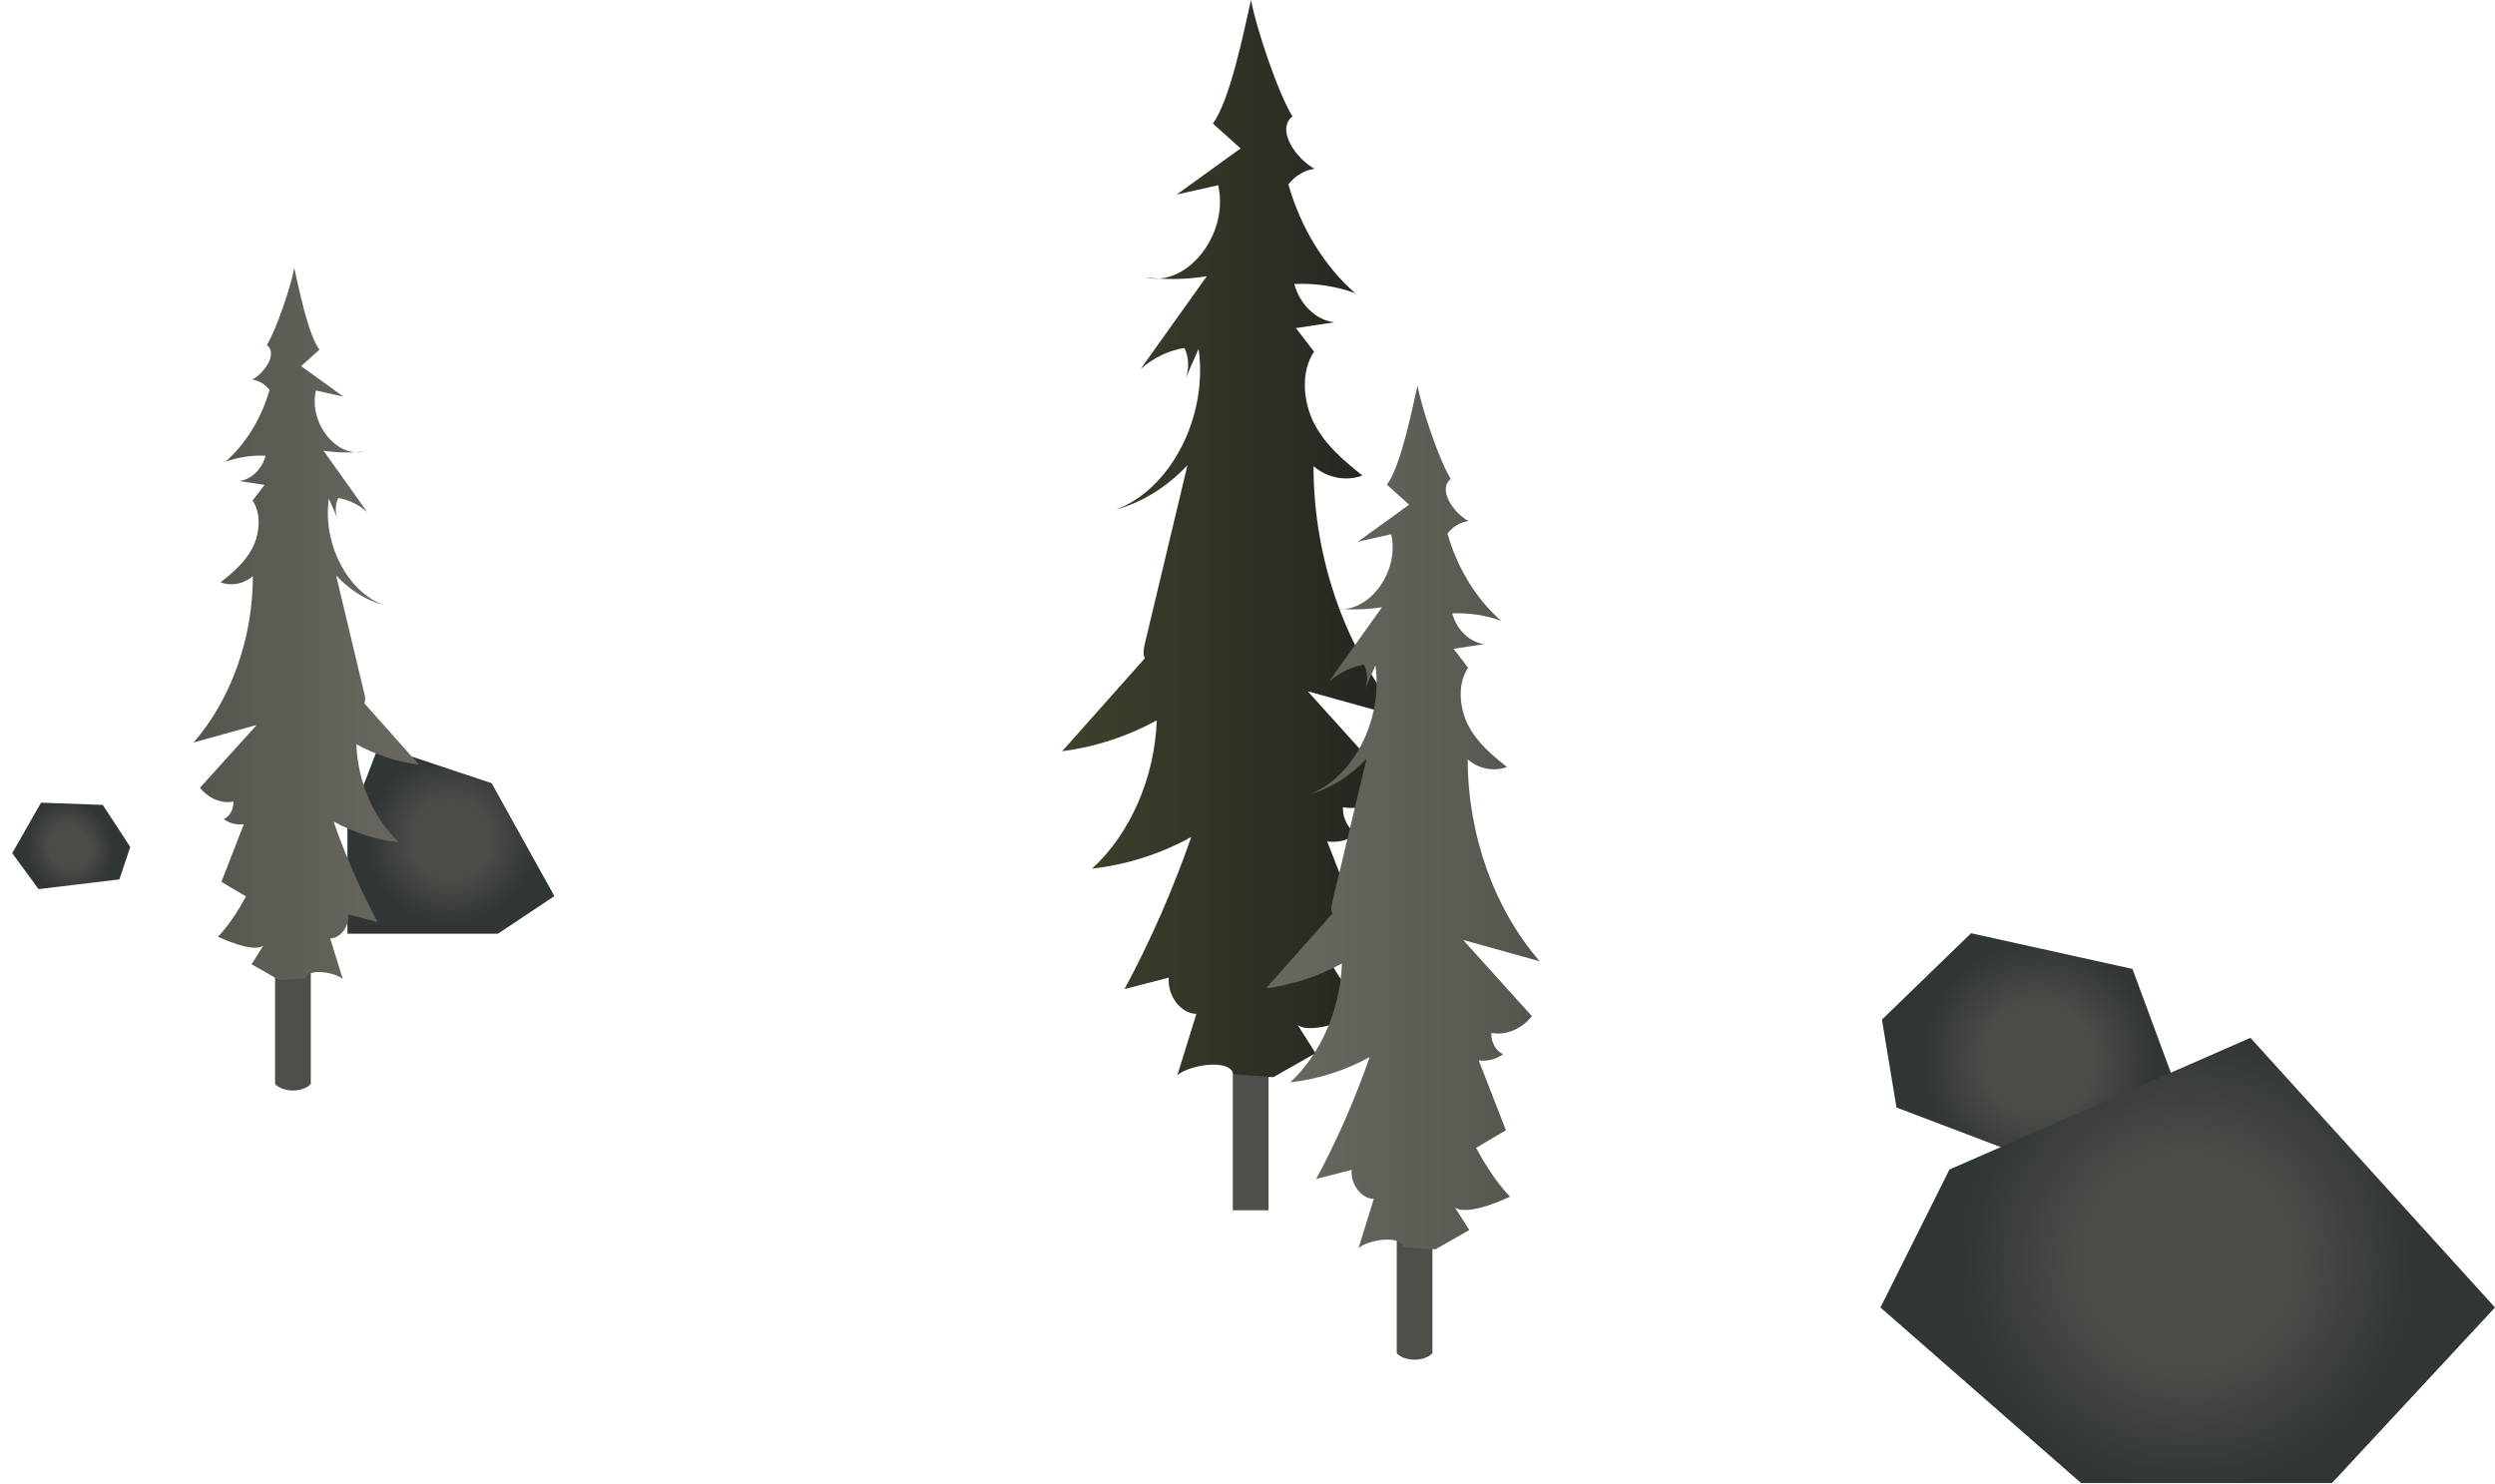
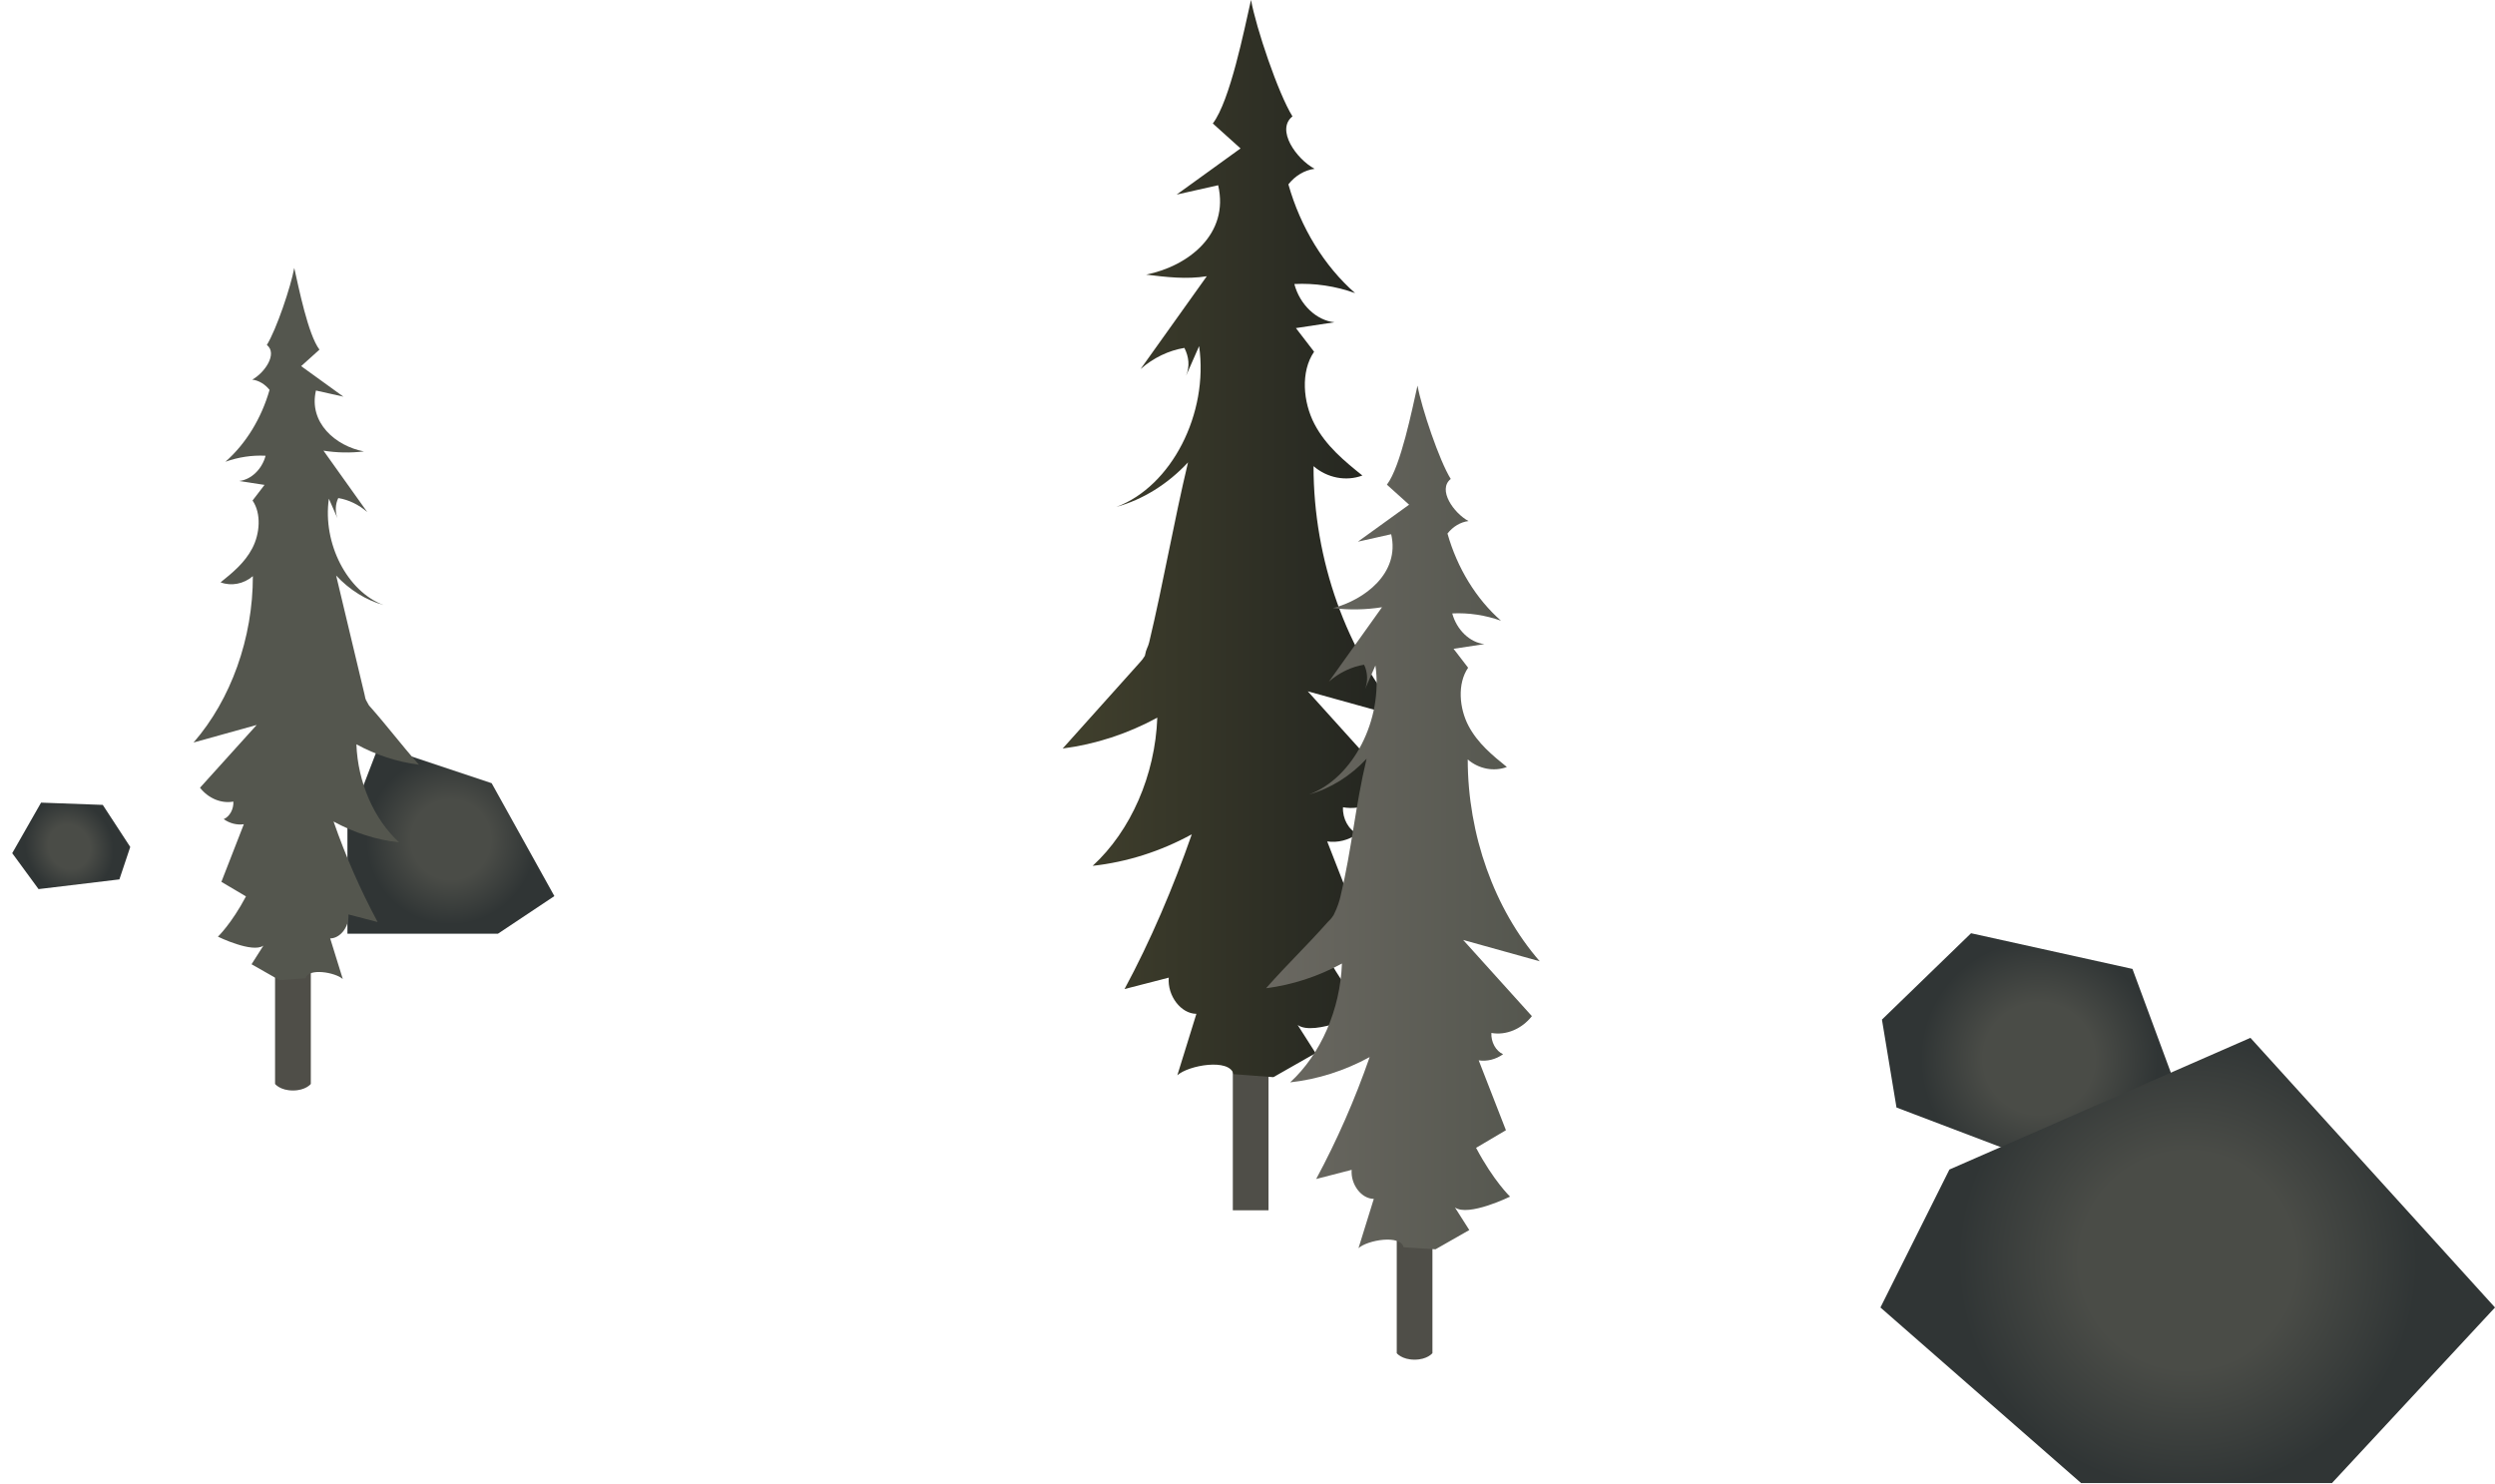
<svg xmlns="http://www.w3.org/2000/svg" version="1.1" id="Layer_1" x="0px" y="0px" viewBox="0 0 397.86 236.5" style="enable-background:new 0 0 397.86 236.5;" xml:space="preserve">
  <defs id="defs74" />
  <style type="text/css" id="style2">
	.st0{fill:#4F4E48;}
	.st1{fill:url(#SVGID_1_);}
	.st2{fill:url(#SVGID_2_);}
	.st3{fill:url(#SVGID_3_);}
	.st4{fill:url(#SVGID_4_);}
	.st5{fill:url(#SVGID_5_);}
	.st6{fill:url(#SVGID_6_);}
	.st7{fill:url(#SVGID_7_);}
</style>
  <g id="g69">
    <rect x="196.59" y="164.03" class="st0" width="5.69" height="28.97" id="rect4" />
    <g id="g13">
      <linearGradient id="SVGID_1_" gradientUnits="userSpaceOnUse" x1="319.18" y1="85.886" x2="383.97" y2="85.886" gradientTransform="matrix(0.8394 0 0 1 -98.5192 0)">
        <stop offset="0" style="stop-color:#41402D" id="stop6" />
        <stop offset="0.958" style="stop-color:#232520" id="stop8" />
      </linearGradient>
-       <path class="st1" d="M203.06,171.77c2.24-1.28,4.48-2.56,6.73-3.83c-0.95-1.5-1.9-3-2.86-4.49c2.67,1.9,10.96-2.16,10.96-2.16    s-3.29-3.13-6.76-9.71c1.98-1.17,3.96-2.34,5.93-3.51c-1.81-4.63-3.61-9.26-5.42-13.89c1.67,0.24,3.4-0.19,4.85-1.22    c-1.43-0.61-2.43-2.43-2.33-4.23c2.92,0.52,6.03-0.77,8.05-3.34c-4.56-5.05-9.11-10.1-13.67-15.15    c5.08,1.41,10.15,2.82,15.23,4.23c-9.03-10.36-14.32-25.19-14.31-40.13c2.21,1.89,5.19,2.46,7.79,1.49    c-2.86-2.3-5.8-4.71-7.63-8.19c-1.83-3.48-2.26-8.37-0.07-11.55c-0.97-1.26-1.93-2.51-2.9-3.77c2.05-0.31,4.09-0.62,6.14-0.93    c-2.88-0.3-5.52-2.81-6.39-6.1c3.27-0.16,6.56,0.33,9.69,1.45c-4.92-4.31-8.69-10.45-10.64-17.34c1.08-1.38,2.6-2.28,4.18-2.48    c-2.93-1.58-6.21-6.23-3.53-8.36c-2.29-3.69-5.79-14.09-6.61-18.57c-1.08,4.73-3.33,16.07-6.09,19.7    c1.47,1.33,2.95,2.65,4.42,3.98c-3.4,2.45-6.79,4.91-10.19,7.36c2.21-0.5,4.42-0.99,6.62-1.49c1.81,7.76-4.95,16.35-11.57,14.69    c3.24,0.4,6.52,0.34,9.76-0.18c-3.52,4.93-7.04,9.87-10.56,14.8c2.05-1.79,4.47-2.96,6.99-3.37c0.72,1.46,0.79,3.34,0.19,4.86    c0.69-1.57,1.38-3.14,2.07-4.71c1.54,10.78-4.42,22.37-13.18,25.64c4.22-1.17,8.19-3.64,11.41-7.1    c-2.28,9.55-4.56,19.1-6.84,28.64c-0.2,0.85-0.33,1.97,0.3,2.43c0.63,0.47,1.23-1.29,0.5-1.13c-4.65,5.23-9.3,10.46-13.95,15.69    c5.21-0.67,10.32-2.33,15.09-4.92c-0.34,9.16-4.21,18.04-10.31,23.63c5.46-0.6,10.83-2.3,15.81-5.03    c-2.94,8.43-6.5,16.56-10.64,24.24c2.35-0.61,4.7-1.22,7.05-1.82c-0.23,2.91,1.95,5.76,4.41,5.77c-1.01,3.27-2.03,6.53-3.04,9.8    c1.79-1.62,8.34-2.75,8.96-0.18" id="path11" />
+       <path class="st1" d="m 203.06,171.77 c 2.24,-1.28 4.48,-2.56 6.73,-3.83 -0.95,-1.5 -1.9,-3 -2.86,-4.49 2.67,1.9 10.96,-2.16 10.96,-2.16 0,0 -3.29,-3.13 -6.76,-9.71 1.98,-1.17 3.96,-2.34 5.93,-3.51 -1.81,-4.63 -3.61,-9.26 -5.42,-13.89 1.67,0.24 3.4,-0.19 4.85,-1.22 -1.43,-0.61 -2.43,-2.43 -2.33,-4.23 2.92,0.52 6.03,-0.77 8.05,-3.34 -4.56,-5.05 -9.11,-10.1 -13.67,-15.15 5.08,1.41 10.15,2.82 15.23,4.23 -9.03,-10.36 -14.32,-25.19 -14.31,-40.13 2.21,1.89 5.19,2.46 7.79,1.49 -2.86,-2.3 -5.8,-4.71 -7.63,-8.19 -1.83,-3.48 -2.26,-8.37 -0.07,-11.55 -0.97,-1.26 -1.93,-2.51 -2.9,-3.77 2.05,-0.31 4.09,-0.62 6.14,-0.93 -2.88,-0.3 -5.52,-2.81 -6.39,-6.1 3.27,-0.16 6.56,0.33 9.69,1.45 -4.92,-4.31 -8.69,-10.45 -10.64,-17.34 1.08,-1.38 2.6,-2.28 4.18,-2.48 -2.93,-1.58 -6.21,-6.23 -3.53,-8.36 -2.29,-3.69 -5.79,-14.09 -6.61,-18.57 -1.08,4.73 -3.33,16.07 -6.09,19.7 1.47,1.33 2.95,2.65 4.42,3.98 -3.4,2.45 -6.79,4.91 -10.19,7.36 2.21,-0.5 4.42,-0.99 6.62,-1.49 1.81,7.76 -4.739,12.905 -11.484,14.252 3.24,0.4 6.434,0.778 9.674,0.258 -3.52,4.93 -7.04,9.87 -10.56,14.8 2.05,-1.79 4.47,-2.96 6.99,-3.37 0.72,1.46 0.876,2.902 0.276,4.422 l 2.07,-4.71 c 1.54,10.78 -4.42,22.37 -13.18,25.64 4.22,-1.17 8.19,-3.64 11.41,-7.1 -2.28,9.55 -3.918,19.163 -6.198,28.703 -0.2,0.85 -0.455,0.905 -0.686,2.148 -0.341,0.548 -0.359,0.542 -0.807,1.062 l -12.298,13.717 c 5.21,-0.67 10.32,-2.33 15.09,-4.92 -0.34,9.16 -4.21,18.04 -10.31,23.63 5.46,-0.6 10.83,-2.3 15.81,-5.03 -2.94,8.43 -6.586,16.998 -10.726,24.678 2.35,-0.61 4.7,-1.22 7.05,-1.82 -0.23,2.91 1.95,5.76 4.41,5.77 -1.01,3.27 -2.03,6.53 -3.04,9.8 1.79,-1.62 8.34,-2.75 8.96,-0.18" id="path11" style="fill:url(#SVGID_1_)" />
    </g>
    <radialGradient id="SVGID_2_" cx="-2343.604" cy="1221.538" r="10.578" gradientTransform="matrix(0.5829,-0.2963,0.3288,0.647,973.5505,-1383.702)" gradientUnits="userSpaceOnUse">
      <stop offset="0.47" style="stop-color:#4A4C47" id="stop15" />
      <stop offset="0.999" style="stop-color:#303535" id="stop17" />
    </radialGradient>
    <polygon class="st2" points="14.44,94.34 18.82,101.05 17.09,106.22 4.2,107.77 0,102.04 4.6,93.98 " id="polygon20" style="fill:url(#SVGID_2_)" transform="translate(1.948663,34.01304)" />
    <radialGradient id="SVGID_3_" cx="70.835" cy="107.5" r="13.535" gradientUnits="userSpaceOnUse">
      <stop offset="0.47" style="stop-color:#4A4C47" id="stop22" />
      <stop offset="0.999" style="stop-color:#303535" id="stop24" />
    </radialGradient>
    <polygon class="st3" points="59.34,92.5 77.34,98.5 87.34,116.5 78.34,122.5 54.34,122.5 54.34,105.5 " id="polygon27" style="fill:url(#SVGID_3_)" transform="translate(1.062907,26.39553)" />
    <radialGradient id="SVGID_4_" cx="-3028.276" cy="-1034.84" r="18.938" gradientTransform="matrix(-0.7766 -0.6299 -0.6299 0.7766 -2678.438 -935.0241)" gradientUnits="userSpaceOnUse">
      <stop offset="0.47" style="stop-color:#4A4C47" id="stop29" />
      <stop offset="0.999" style="stop-color:#303535" id="stop31" />
    </radialGradient>
    <polygon class="st4" points="348.61,177.65 340.05,154.51 314.31,148.82 300.1,162.59 302.42,176.61 335.27,189.09  " id="polygon34" />
    <radialGradient id="SVGID_5_" cx="-1011.916" cy="201" r="36.727" gradientTransform="matrix(-1 0 0 1 -663.0527 0)" gradientUnits="userSpaceOnUse">
      <stop offset="0.47" style="stop-color:#4A4C47" id="stop36" />
      <stop offset="0.999" style="stop-color:#303535" id="stop38" />
    </radialGradient>
    <polygon class="st5" points="397.86,208.5 358.86,165.5 310.86,186.5 299.86,208.5 331.86,236.5 371.86,236.5  " id="polygon41" />
    <g id="g54" transform="translate(1.062907,26.39553)">
      <path class="st0" d="m 42.8,146.46 c 0,0 0.81,1.04 2.85,1.04 2.04,0 2.85,-1.04 2.85,-1.04 v -28.97 h -5.7 z" id="path43" style="fill:#4f4e48" />
      <g id="g52">
-         <linearGradient id="SVGID_6_" gradientUnits="userSpaceOnUse" x1="-13231.318" y1="73.116" x2="-13188.481" y2="73.116" gradientTransform="matrix(-0.8394,0,0,1,-11040.443,0)">
+         <linearGradient id="SVGID_6_" gradientUnits="userSpaceOnUse" x1="-13231.318" y1="73.116" x2="-13188.481" y2="73.116" gradientTransform="matrix(0.8394 0 0 1 1283.917 0)">
          <stop offset="0" style="stop-color:#6A6861" id="stop45" />
          <stop offset="1" style="stop-color:#54564E" id="stop47" />
        </linearGradient>
-         <path class="st6" d="m 43.5,129.9 c -1.48,-0.84 -2.96,-1.69 -4.45,-2.53 0.63,-0.99 1.26,-1.98 1.89,-2.97 -1.77,1.25 -7.25,-1.43 -7.25,-1.43 0,0 2.17,-2.07 4.47,-6.42 -1.31,-0.77 -2.62,-1.55 -3.92,-2.32 1.19,-3.06 2.39,-6.12 3.58,-9.19 -1.1,0.16 -2.25,-0.13 -3.21,-0.81 0.95,-0.4 1.61,-1.6 1.54,-2.8 -1.93,0.35 -3.99,-0.51 -5.32,-2.21 3.01,-3.34 6.03,-6.68 9.04,-10.01 -3.36,0.93 -6.71,1.87 -10.07,2.8 5.97,-6.85 9.47,-16.66 9.46,-26.53 -1.46,1.25 -3.43,1.63 -5.15,0.99 1.89,-1.52 3.84,-3.11 5.05,-5.42 1.21,-2.3 1.49,-5.53 0.05,-7.63 0.64,-0.83 1.28,-1.66 1.91,-2.49 -1.35,-0.21 -2.71,-0.41 -4.06,-0.62 1.91,-0.2 3.65,-1.86 4.23,-4.03 -2.16,-0.11 -4.34,0.22 -6.41,0.96 3.25,-2.85 5.74,-6.91 7.04,-11.46 -0.72,-0.91 -1.72,-1.51 -2.76,-1.64 1.94,-1.05 4.11,-4.12 2.33,-5.53 1.52,-2.44 3.83,-9.31 4.37,-12.28 0.71,3.13 2.2,10.63 4.02,13.03 -0.97,0.88 -1.95,1.75 -2.92,2.63 2.25,1.62 4.49,3.24 6.74,4.87 -1.46,-0.33 -2.92,-0.66 -4.38,-0.98 -1.2,5.13 3.28,10.81 7.65,9.71 -2.14,0.26 -4.31,0.22 -6.45,-0.12 2.33,3.26 4.65,6.53 6.98,9.79 -1.35,-1.18 -2.96,-1.96 -4.62,-2.23 -0.48,0.96 -0.52,2.21 -0.13,3.22 -0.46,-1.04 -0.91,-2.08 -1.37,-3.12 -1.02,7.13 2.92,14.79 8.71,16.95 -2.79,-0.77 -5.42,-2.41 -7.55,-4.7 1.51,6.31 3.02,12.63 4.52,18.94 0.13,0.56 0.22,1.3 -0.2,1.61 -0.42,0.31 -0.81,-0.85 -0.33,-0.75 3.07,3.46 6.15,6.91 9.22,10.37 -3.44,-0.44 -6.82,-1.54 -9.98,-3.25 0.22,6.05 2.79,11.93 6.81,15.63 -3.61,-0.39 -7.16,-1.52 -10.45,-3.32 1.94,5.58 4.3,10.95 7.03,16.03 -1.55,-0.4 -3.11,-0.8 -4.66,-1.21 0.15,1.93 -1.29,3.81 -2.91,3.82 0.67,2.16 1.34,4.32 2.01,6.48 -1.18,-1.07 -5.52,-1.82 -5.93,-0.12" id="path50" style="fill:url(#SVGID_6_)" />
+         <path class="st6" d="m 43.5,129.9 c -1.48,-0.84 -2.96,-1.69 -4.45,-2.53 l 1.89,-2.97 c -1.77,1.25 -7.25,-1.43 -7.25,-1.43 0,0 2.17,-2.07 4.47,-6.42 -1.31,-0.77 -2.62,-1.55 -3.92,-2.32 1.19,-3.06 2.39,-6.12 3.58,-9.19 -1.1,0.16 -2.25,-0.13 -3.21,-0.81 0.95,-0.4 1.61,-1.6 1.54,-2.8 -1.93,0.35 -3.99,-0.51 -5.32,-2.21 3.01,-3.34 6.03,-6.68 9.04,-10.01 -3.36,0.93 -6.71,1.87 -10.07,2.8 5.97,-6.85 9.47,-16.66 9.46,-26.53 -1.46,1.25 -3.43,1.63 -5.15,0.99 1.89,-1.52 3.84,-3.11 5.05,-5.42 1.21,-2.3 1.49,-5.53 0.05,-7.63 0.64,-0.83 1.28,-1.66 1.91,-2.49 -1.35,-0.21 -2.71,-0.41 -4.06,-0.62 1.91,-0.2 3.65,-1.86 4.23,-4.03 -2.16,-0.11 -4.34,0.22 -6.41,0.96 3.25,-2.85 5.74,-6.91 7.04,-11.46 -0.72,-0.91 -1.72,-1.51 -2.76,-1.64 1.94,-1.05 4.11,-4.12 2.33,-5.53 1.52,-2.44 3.83,-9.31 4.37,-12.28 0.71,3.13 2.2,10.63 4.02,13.03 -0.97,0.88 -1.95,1.75 -2.92,2.63 2.25,1.62 4.49,3.24 6.74,4.87 -1.46,-0.33 -2.92,-0.66 -4.38,-0.98 -1.2,5.13 3.155,8.868 7.65,9.71 -2.14,0.26 -4.31,0.22 -6.45,-0.12 2.33,3.26 4.65,6.53 6.98,9.79 -1.35,-1.18 -2.96,-1.96 -4.62,-2.23 -0.48,0.96 -0.52,2.21 -0.13,3.22 -0.46,-1.04 -0.91,-2.08 -1.37,-3.12 -1.02,7.13 2.92,14.79 8.71,16.95 -2.79,-0.77 -5.42,-2.41 -7.55,-4.7 1.51,6.31 3.02,12.63 4.52,18.94 0.13,0.56 0.101,0.728 0.409,1.222 0.276,0.443 0.109,0.257 0.312,0.556 3.07,3.46 4.899,5.991 7.969,9.451 -3.44,-0.44 -6.82,-1.54 -9.98,-3.25 0.22,6.05 2.79,11.93 6.81,15.63 -3.61,-0.39 -7.16,-1.52 -10.45,-3.32 1.94,5.58 4.3,10.95 7.03,16.03 -1.55,-0.4 -3.11,-0.8 -4.66,-1.21 0.15,1.93 -1.29,3.81 -2.91,3.82 l 2.01,6.48 c -1.18,-1.07 -5.52,-1.82 -5.93,-0.12" id="path50" style="fill:url(#SVGID_6_)" />
      </g>
    </g>
    <g id="g67">
      <path class="st0" d="M222.72,215.78c0,0,0.81,1.04,2.85,1.04s2.85-1.04,2.85-1.04v-28.97h-5.69V215.78z" id="path56" />
      <g id="g65">
        <linearGradient id="SVGID_7_" gradientUnits="userSpaceOnUse" x1="-1289.042" y1="130.354" x2="-1237.088" y2="130.354" gradientTransform="matrix(0.8394 0 0 1 1283.917 0)">
          <stop offset="0" style="stop-color:#6A6861" id="stop58" />
          <stop offset="1" style="stop-color:#54564E" id="stop60" />
        </linearGradient>
-         <path class="st7" d="M228.91,199.22c1.8-1.02,3.6-2.05,5.39-3.07c-0.76-1.2-1.53-2.4-2.29-3.6c2.14,1.52,8.79-1.73,8.79-1.73     s-2.63-2.51-5.42-7.78c1.59-0.94,3.17-1.88,4.76-2.81c-1.45-3.71-2.9-7.43-4.34-11.14c1.34,0.2,2.73-0.15,3.89-0.98     c-1.15-0.49-1.95-1.95-1.87-3.39c2.34,0.42,4.84-0.62,6.46-2.68c-3.65-4.05-7.31-8.1-10.96-12.15c4.07,1.13,8.14,2.26,12.21,3.4     c-7.24-8.31-11.48-20.2-11.48-32.18c1.78,1.52,4.16,1.97,6.24,1.2c-2.29-1.85-4.65-3.78-6.12-6.57     c-1.47-2.79-1.81-6.71-0.06-9.26c-0.77-1.01-1.55-2.01-2.32-3.02c1.64-0.25,3.28-0.5,4.92-0.75c-2.31-0.24-4.42-2.26-5.13-4.89     c2.62-0.13,5.26,0.27,7.77,1.16c-3.94-3.46-6.97-8.38-8.53-13.9c0.87-1.11,2.08-1.83,3.35-1.99c-2.35-1.27-4.98-5-2.83-6.71     c-1.84-2.96-4.64-11.29-5.3-14.89c-0.86,3.79-2.67,12.89-4.88,15.8c1.18,1.06,2.36,2.12,3.54,3.19c-2.72,1.97-5.45,3.94-8.17,5.9     c1.77-0.4,3.54-0.8,5.31-1.19c1.45,6.22-3.97,13.11-9.28,11.78c2.6,0.32,5.23,0.27,7.82-0.14c-2.82,3.96-5.64,7.91-8.47,11.87     c1.64-1.44,3.59-2.37,5.61-2.7c0.58,1.17,0.64,2.67,0.15,3.9c0.55-1.26,1.11-2.52,1.66-3.78c1.23,8.64-3.54,17.94-10.56,20.56     c3.39-0.94,6.57-2.92,9.15-5.69c-1.83,7.66-3.66,15.31-5.49,22.97c-0.16,0.68-0.26,1.58,0.24,1.95c0.51,0.37,0.99-1.03,0.4-0.9     c-3.73,4.19-7.46,8.38-11.18,12.58c4.18-0.53,8.28-1.87,12.1-3.94c-0.27,7.34-3.38,14.47-8.26,18.95     c4.38-0.48,8.68-1.85,12.68-4.03c-2.35,6.76-5.21,13.28-8.53,19.44c1.89-0.49,3.77-0.97,5.66-1.46     c-0.18,2.34,1.56,4.62,3.53,4.63c-0.81,2.62-1.62,5.24-2.44,7.86c1.43-1.3,6.69-2.21,7.19-0.15" id="path63" />
+         <path class="st7" d="m 228.91,199.22 c 1.8,-1.02 3.6,-2.05 5.39,-3.07 -0.76,-1.2 -1.53,-2.4 -2.29,-3.6 2.14,1.52 8.79,-1.73 8.79,-1.73 0,0 -2.63,-2.51 -5.42,-7.78 1.59,-0.94 3.17,-1.88 4.76,-2.81 -1.45,-3.71 -2.9,-7.43 -4.34,-11.14 1.34,0.2 2.73,-0.15 3.89,-0.98 -1.15,-0.49 -1.95,-1.95 -1.87,-3.39 2.34,0.42 4.84,-0.62 6.46,-2.68 -3.65,-4.05 -7.31,-8.1 -10.96,-12.15 4.07,1.13 8.14,2.26 12.21,3.4 -7.24,-8.31 -11.48,-20.2 -11.48,-32.18 1.78,1.52 4.16,1.97 6.24,1.2 -2.29,-1.85 -4.65,-3.78 -6.12,-6.57 -1.47,-2.79 -1.81,-6.71 -0.06,-9.26 -0.77,-1.01 -1.55,-2.01 -2.32,-3.02 l 4.92,-0.75 c -2.31,-0.24 -4.42,-2.26 -5.13,-4.89 2.62,-0.13 5.26,0.27 7.77,1.16 -3.94,-3.46 -6.97,-8.38 -8.53,-13.9 0.87,-1.11 2.08,-1.83 3.35,-1.99 -2.35,-1.27 -4.98,-5 -2.83,-6.71 -1.84,-2.96 -4.64,-11.29 -5.3,-14.89 -0.86,3.79 -2.67,12.89 -4.88,15.8 1.18,1.06 2.36,2.12 3.54,3.19 -2.72,1.97 -5.45,3.94 -8.17,5.9 1.77,-0.4 3.54,-0.8 5.31,-1.19 1.45,6.22 -4.283,10.479 -9.28,11.78 2.6,0.32 5.23,0.27 7.82,-0.14 -2.82,3.96 -5.64,7.91 -8.47,11.87 1.64,-1.44 3.59,-2.37 5.61,-2.7 0.58,1.17 0.64,2.67 0.15,3.9 0.55,-1.26 1.11,-2.52 1.66,-3.78 1.23,8.64 -3.54,17.94 -10.56,20.56 3.39,-0.94 6.57,-2.92 9.15,-5.69 -1.83,7.66 -2.331,14.291 -4.161,21.951 -0.16,0.68 -0.437,1.669 -1.089,2.969 -0.486,0.746 -0.604,0.764 -0.929,1.115 -3.73,4.19 -6.131,6.365 -9.851,10.565 4.18,-0.53 8.28,-1.87 12.1,-3.94 -0.27,7.34 -3.38,14.47 -8.26,18.95 4.38,-0.48 8.68,-1.85 12.68,-4.03 -2.35,6.76 -5.21,13.28 -8.53,19.44 1.89,-0.49 3.77,-0.97 5.66,-1.46 -0.18,2.34 1.56,4.62 3.53,4.63 -0.81,2.62 -1.62,5.24 -2.44,7.86 1.43,-1.3 6.69,-2.21 7.19,-0.15" id="path63" style="fill:url(#SVGID_7_)" />
      </g>
    </g>
  </g>
</svg>
